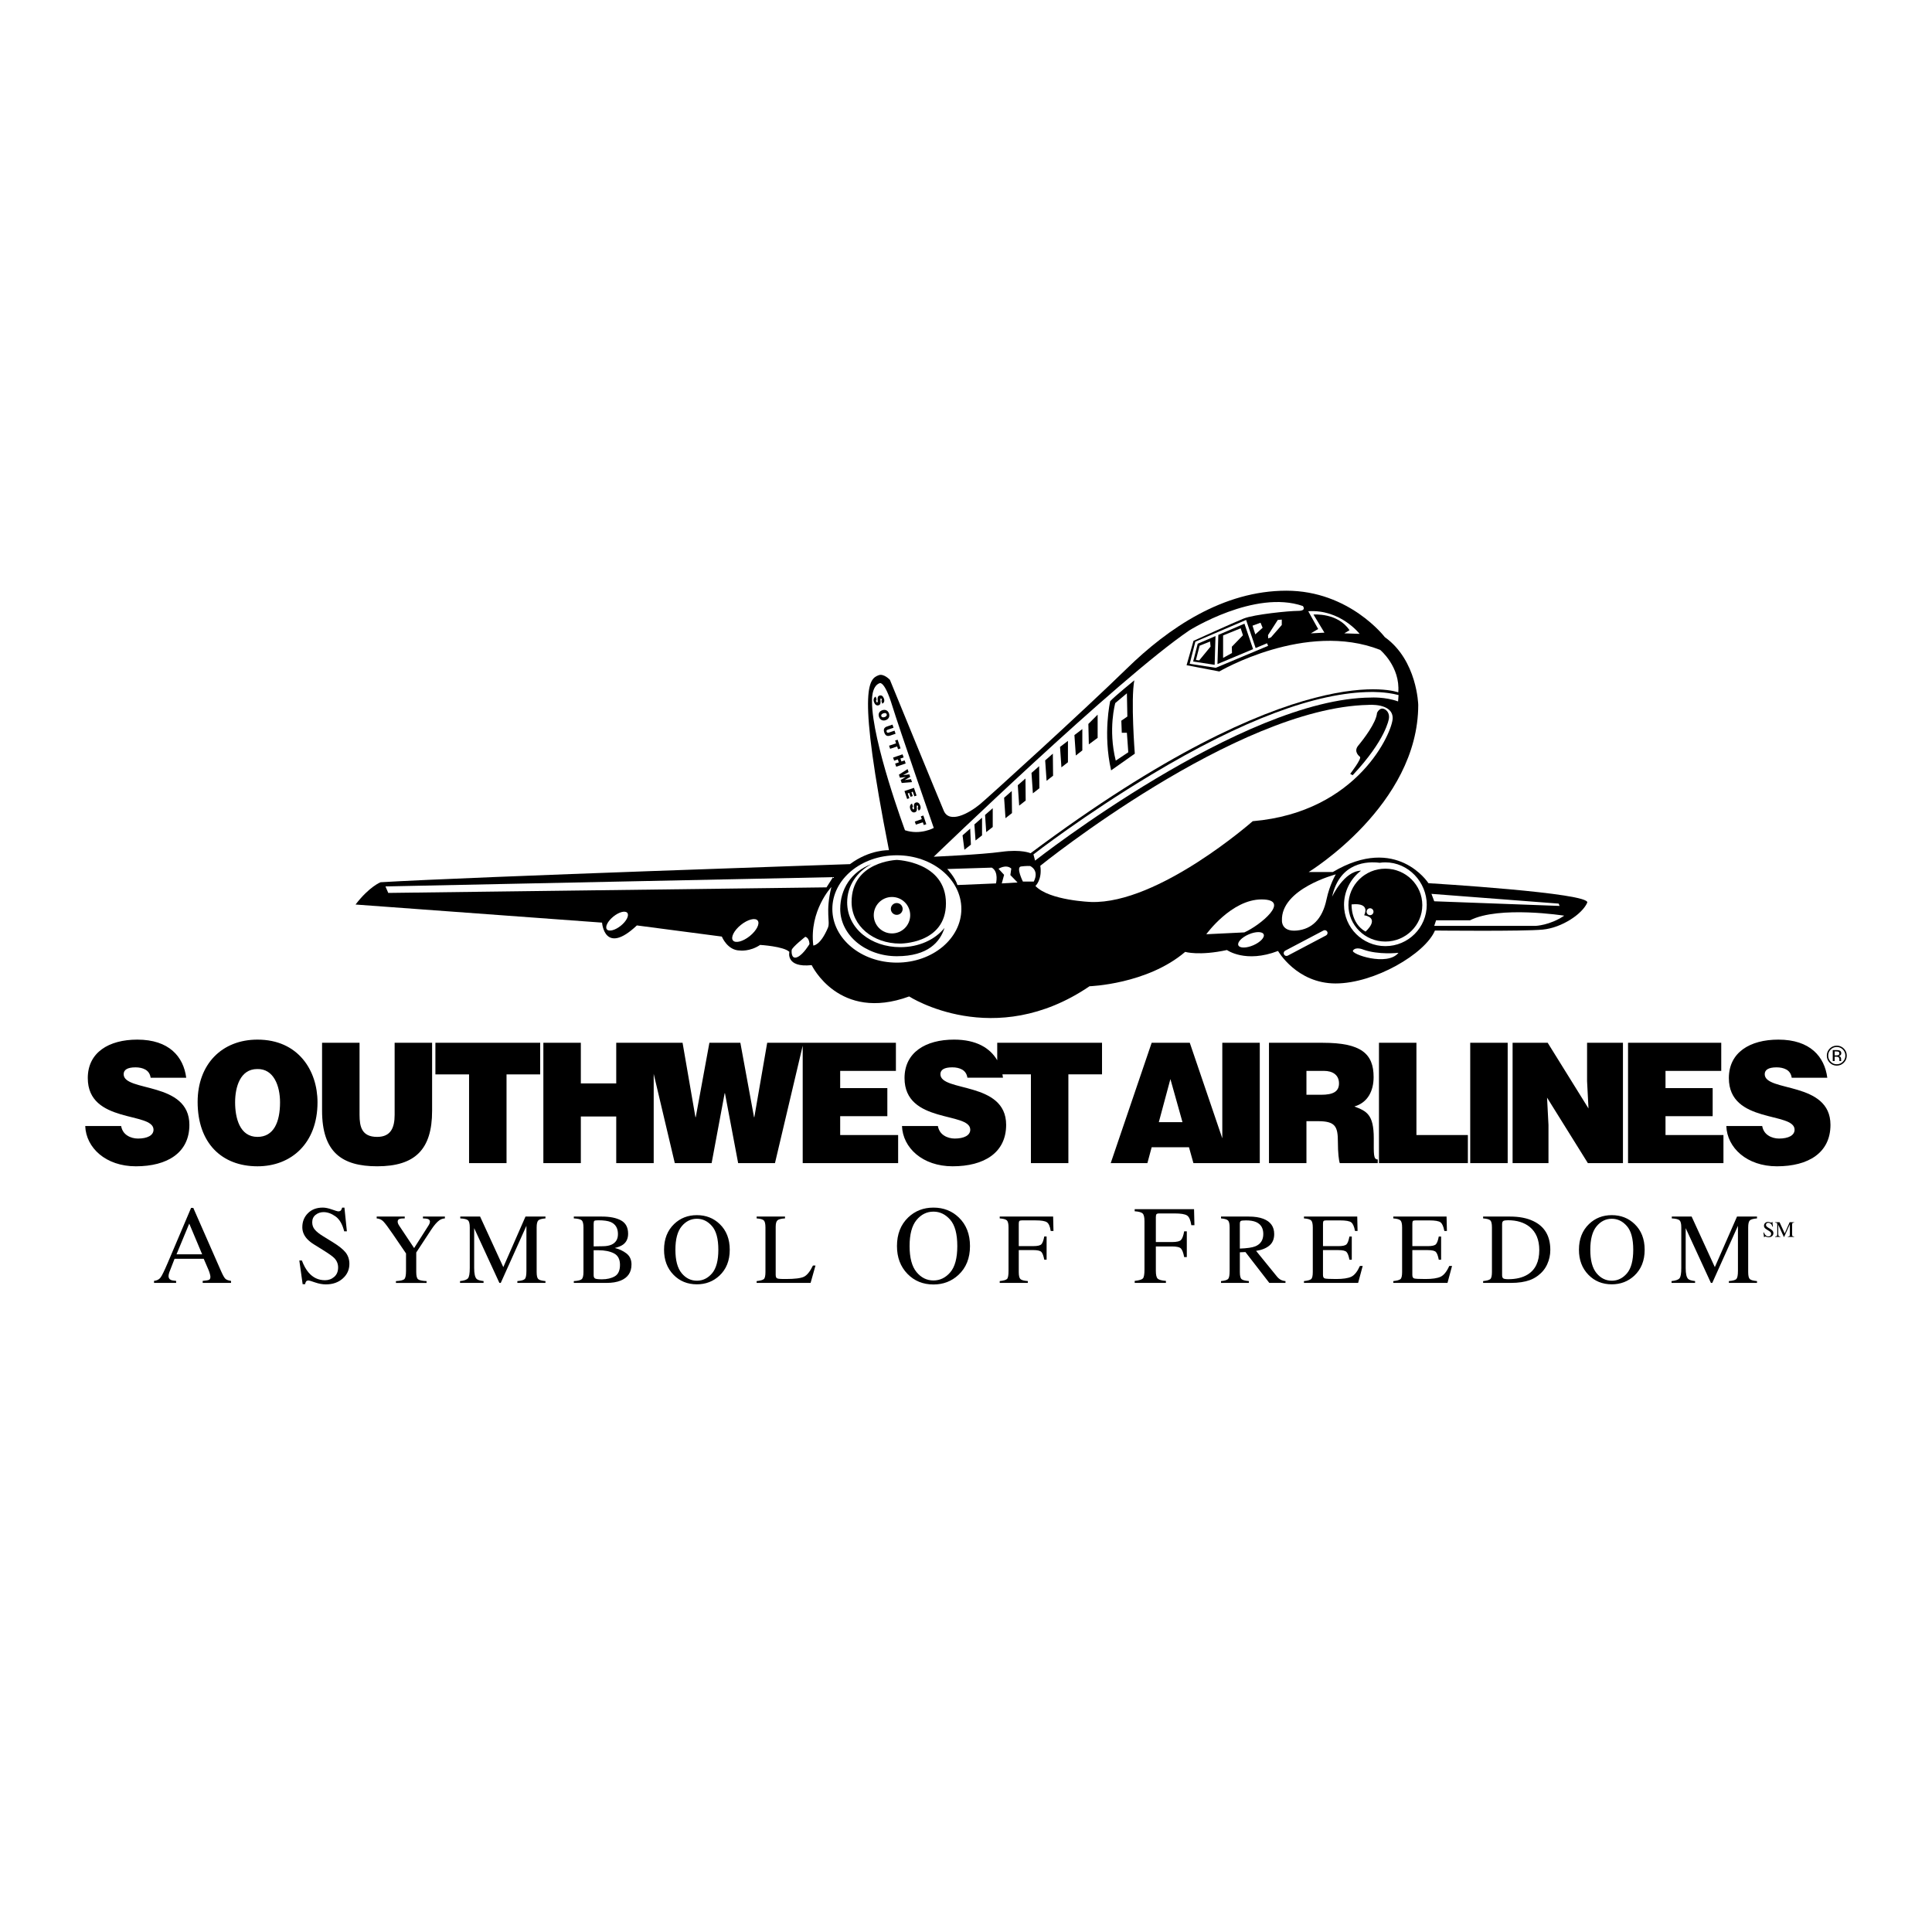
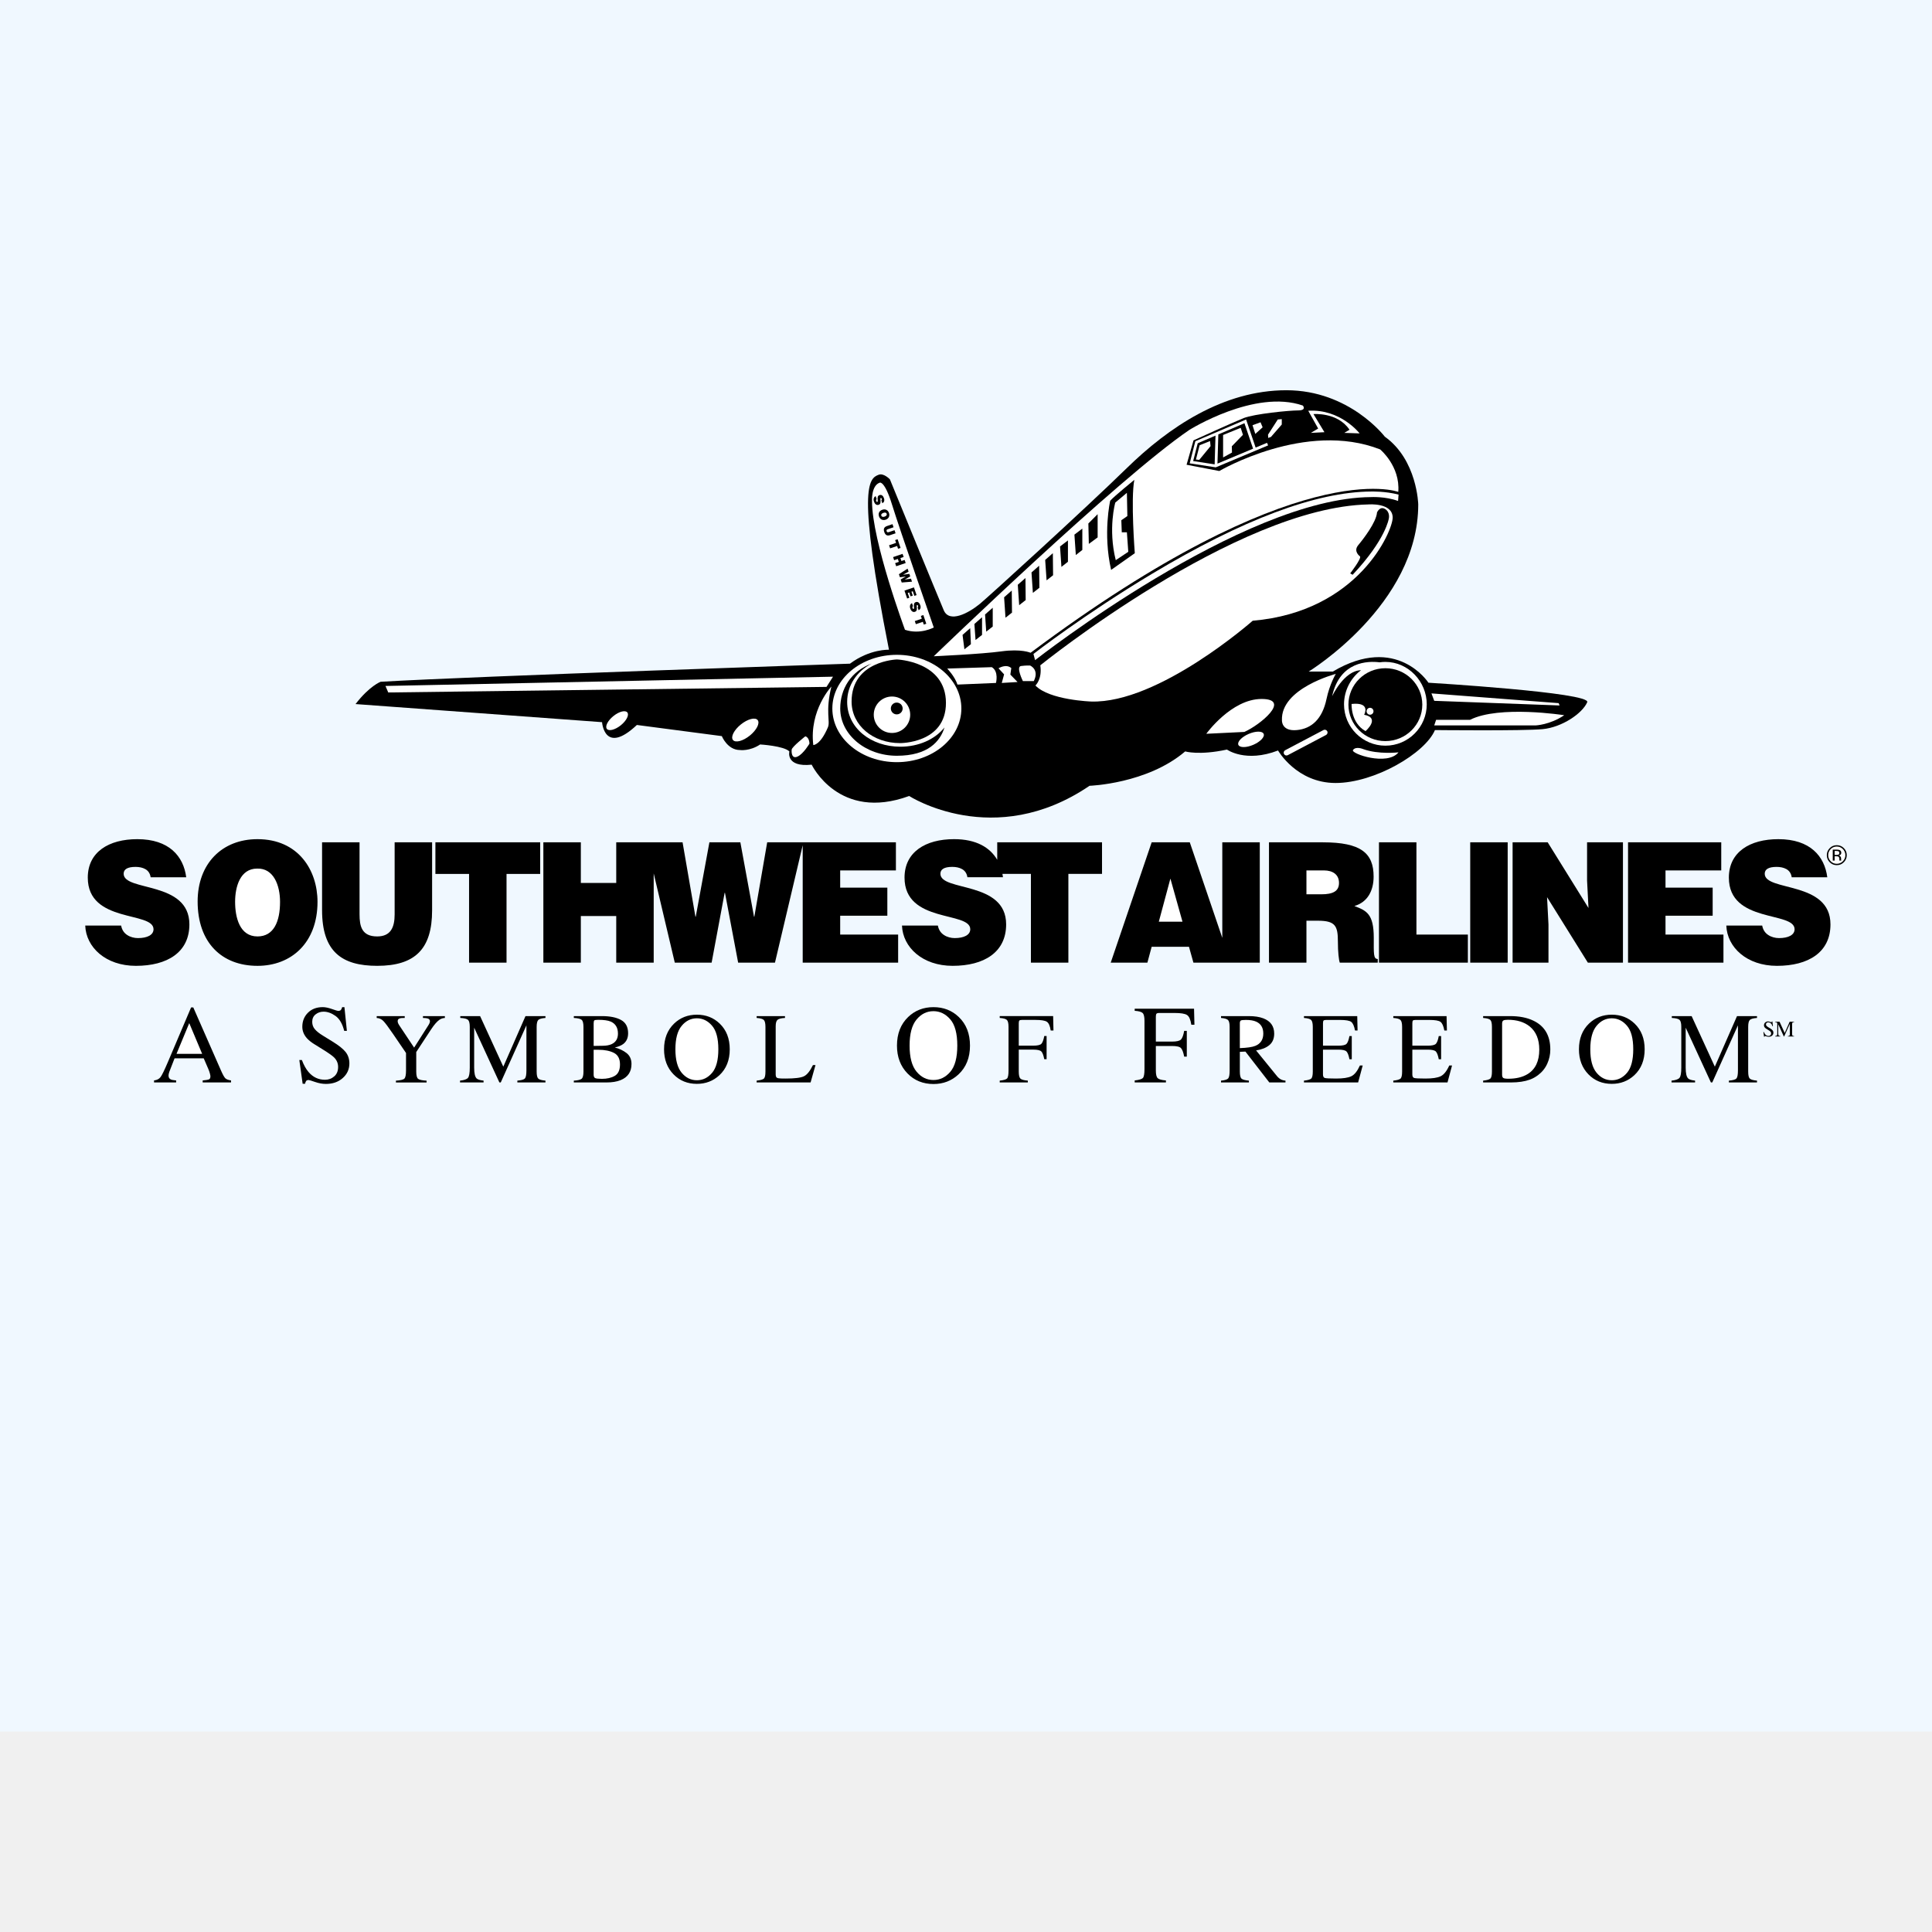
- <svg xmlns="http://www.w3.org/2000/svg" width="250" height="250" viewBox="0 0 192.756 192.756">
+ <svg xmlns="http://www.w3.org/2000/svg" width="250" height="250" viewBox="0 20 192.756 192.756">
  <g fill-rule="evenodd" clip-rule="evenodd">
-     <path fill="#fff" d="M0 0h192.756v192.756H0V0z" />
+     <path fill="#f0f8ff" d="M0 0h192.756v192.756H0V0z" />
    <path d="M150.75 127.996c.746 0 1.375-.096 1.887-.283.279-.102.551-.25.811-.445.41-.309.717-.689.92-1.139.205-.449.307-.924.307-1.422 0-1.383-.566-2.344-1.701-2.881-.629-.301-1.396-.449-2.305-.449h-2.697v.184c.371.027.611.092.719.197.107.104.16.338.16.703v4.449c0 .379-.055.613-.166.707-.111.092-.348.158-.713.197v.182h2.778zM158.475 127.184c.619.637 1.396.953 2.334.953.877 0 1.625-.287 2.244-.859.689-.643 1.035-1.504 1.035-2.59 0-1.068-.334-1.922-1.002-2.564-.615-.592-1.375-.889-2.277-.889-.898 0-1.656.295-2.271.885-.67.645-1.006 1.5-1.006 2.568-.001 1.017.314 1.849.943 2.496zM124.602 127.996v-.182c-.377-.033-.623-.098-.734-.197-.113-.1-.168-.336-.168-.707v-1.969l.557-.023 2.383 3.078h1.613v-.182a1.22 1.22 0 0 1-.488-.137 1.377 1.377 0 0 1-.383-.342l-2.061-2.535c.557-.084.998-.26 1.32-.527.324-.268.486-.65.486-1.148 0-.742-.363-1.252-1.094-1.529-.385-.146-.865-.219-1.441-.219h-2.77v.184c.361.031.596.1.701.209s.158.34.158.691v4.332c0 .418-.047.684-.141.797-.096.113-.334.189-.719.225v.182h2.781v-.001zM60.513 127.996c.558 0 1.026-.076 1.407-.23.723-.293 1.084-.83 1.084-1.611 0-.467-.163-.828-.488-1.088a3.02 3.02 0 0 0-1.178-.555c.372-.09.65-.205.835-.346.329-.244.494-.604.494-1.076 0-.627-.236-1.07-.706-1.328-.471-.258-1.106-.385-1.908-.385H57.25v.184c.403.02.665.084.784.189s.178.342.178.711v4.449c0 .375-.06.613-.178.717-.119.102-.38.166-.784.188v.182h3.263v-.001zM67.194 127.184c.619.637 1.397.953 2.335.953.876 0 1.624-.287 2.243-.859.69-.643 1.035-1.504 1.035-2.59 0-1.068-.334-1.922-1.001-2.564-.616-.592-1.375-.889-2.277-.889-.899 0-1.656.295-2.271.885-.671.645-1.006 1.5-1.006 2.568-.001 1.017.313 1.849.942 2.496zM90.538 127.094c.688.707 1.553 1.059 2.595 1.059.974 0 1.804-.318 2.492-.955.767-.713 1.151-1.672 1.151-2.877 0-1.186-.371-2.137-1.113-2.85-.684-.658-1.527-.988-2.53-.988-.999 0-1.84.328-2.524.982-.746.717-1.118 1.67-1.118 2.855-.001 1.129.348 2.055 1.047 2.774zM17.574 127.795c-.261-.021-.438-.055-.532-.098-.152-.072-.228-.203-.228-.391 0-.094.028-.223.084-.383.056-.162.229-.605.518-1.332h2.91l.461 1.068c.065.152.116.297.152.434.036.139.054.234.054.289 0 .162-.047.264-.141.307-.094.041-.304.076-.63.105v.201h2.828v-.201c-.261-.037-.446-.104-.556-.203-.111-.1-.258-.359-.442-.779l-2.769-6.303h-.217l-2.318 5.455c-.348.818-.593 1.32-.735 1.504-.144.186-.357.293-.644.326v.201h2.204v-.2h.001zM15.03 107.525c-.063-.418-.269-.668-.539-.818-.269-.148-.602-.217-.966-.217-.824 0-1.188.25-1.188.684 0 1.801 6.558.684 6.558 5.053 0 2.785-2.202 4.135-5.338 4.135-3.01 0-4.974-1.85-5.053-4.018h3.581c.079.434.3.75.617.949.301.201.697.301 1.062.301.935 0 1.553-.316 1.553-.883 0-1.818-6.559-.568-6.559-5.152 0-2.553 2.091-3.836 4.942-3.836 3.168 0 4.609 1.701 4.879 3.803H15.03v-.001zM31.678 109.977c0 4.084-2.614 6.385-5.988 6.385-3.58 0-5.972-2.334-5.972-6.42 0-3.768 2.423-6.219 5.972-6.219 4.071 0 5.988 3.086 5.988 6.254z" />
    <path d="M23.457 109.977c0 1.533.443 3.451 2.233 3.451 1.616 0 2.25-1.469 2.25-3.451 0-1.635-.633-3.369-2.281-3.318-1.696-.001-2.202 1.8-2.202 3.318z" fill="#fff" />
    <path d="M32.133 104.039h3.739v7.188c0 1.184.222 2.201 1.758 2.201 1.347 0 1.743-.9 1.743-2.201v-7.188h3.738v6.787c0 3.852-1.695 5.535-5.481 5.535-3.532 0-5.497-1.416-5.497-5.553v-6.769zM43.44 104.039h10.455v3.152h-3.358v8.854h-3.738v-8.854H43.44v-3.152zM83.825 113.244v-1.885h4.705v-2.8h-4.705v-1.717h5.56v-2.803H76.543l-1.283 7.42h-.032l-1.362-7.42h-3.089l-1.362 7.42h-.032l-1.283-7.42h-6.618v4.053H57.95v-4.053h-3.739v12.006h3.739v-4.652h3.532v4.652h3.738v-8.904l2.104 8.904h3.675l1.299-6.969h.032l1.315 6.969h3.674l2.767-11.717v11.717h9.521v-2.801h-5.782zM99.494 104.039v1.744c-.715-1.225-2.086-2.061-4.307-2.061-2.852 0-4.942 1.283-4.942 3.836 0 4.584 6.558 3.334 6.558 5.152 0 .566-.618.883-1.552.883-.364 0-.76-.1-1.061-.301-.317-.199-.539-.516-.618-.949h-3.581c.08 2.168 2.044 4.018 5.054 4.018 3.135 0 5.338-1.35 5.338-4.135 0-4.369-6.558-3.252-6.558-5.053 0-.434.364-.684 1.188-.684.364 0 .697.068.966.217.269.15.475.4.539.818h3.549a5.814 5.814 0 0 0-.055-.334h2.842v8.854h3.738v-8.854h3.357v-3.152H99.494v.001zM121.949 104.039v9.533l-3.244-9.533h-3.803l-4.086 12.006h3.659l.427-1.584h3.723l.443 1.584h6.62v-12.006h-3.739z" />
    <path fill="#fff" d="M115.615 111.959l1.156-4.301 1.206 4.301h-2.362z" />
    <path d="M130.344 111.859v4.186h-3.738v-12.006h5.385c3.803 0 5.055 1.084 5.055 3.418 0 1.385-.586 2.553-1.918 2.936 1.205.467 1.934.768 1.934 3.186 0 1.566-.047 2.1.396 2.1v.367h-3.787c-.096-.268-.189-1.033-.189-2.102 0-1.566-.254-2.084-1.996-2.084h-1.142v-.001z" />
    <path d="M130.344 109.225h1.473c1.156 0 1.775-.299 1.775-1.133 0-.852-.635-1.25-1.506-1.25h-1.742v2.383z" fill="#fff" />
    <path d="M137.58 116.045v-12.006h3.738v9.205h5.133v2.801h-8.871zM146.684 116.045v-12.006h3.738v12.006h-3.738zM158.484 110.592l-.142-2.735v-3.818h3.58v12.006h-3.5l-4.072-6.535.142 2.734v3.801h-3.58v-12.006h3.502l4.07 6.553zM162.43 116.045v-12.006h9.299v2.803h-5.561v1.717h4.705v2.8h-4.705v1.885h5.781v2.801h-9.519zM178.76 107.525c-.062-.418-.27-.668-.537-.818-.27-.148-.604-.217-.967-.217-.824 0-1.189.25-1.189.684 0 1.801 6.559.684 6.559 5.053 0 2.785-2.201 4.135-5.338 4.135-3.01 0-4.975-1.85-5.053-4.018h3.58c.078.434.301.75.617.949.301.201.697.301 1.061.301.936 0 1.553-.316 1.553-.883 0-1.818-6.557-.568-6.557-5.152 0-2.553 2.09-3.836 4.941-3.836 3.168 0 4.609 1.701 4.879 3.803h-3.549v-.001zM183.961 104.615c-.195-.193-.43-.291-.705-.291s-.51.098-.703.291-.291.43-.291.703c0 .277.096.512.289.707s.428.293.705.293c.275 0 .51-.098.705-.293.193-.195.291-.432.291-.707s-.098-.509-.291-.703z" />
    <path d="M183.861 104.711c.166.168.25.371.25.607a.836.836 0 0 1-.25.609.815.815 0 0 1-.605.254.816.816 0 0 1-.607-.254.834.834 0 0 1-.248-.609c0-.236.082-.439.248-.607a.825.825 0 0 1 .607-.252c.236 0 .437.084.605.252z" fill="#fff" />
    <path d="M182.854 105.863h.191v-.434h.152c.104 0 .174.014.215.037.068.039.104.123.104.25v.088l.004.035.002.012.004.012h.18l-.006-.016c-.006-.008-.008-.027-.01-.057s-.004-.055-.004-.08v-.08a.3.3 0 0 0-.059-.17.266.266 0 0 0-.189-.107.46.46 0 0 0 .16-.053c.07-.047.105-.119.105-.217 0-.137-.057-.229-.168-.275a.818.818 0 0 0-.299-.041h-.383v1.096h.001z" />
    <path d="M183.402 105.271a.529.529 0 0 1-.184.025h-.174v-.396h.164c.107 0 .186.014.234.041.047.027.072.08.072.16.002.085-.035.141-.112.17zM18.881 122.078l1.287 3.063h-2.556l1.269-3.063z" fill="#fff" />
    <path d="M29.864 125.76h.255c.188.498.409.896.662 1.193.442.518.99.775 1.645.775.354 0 .661-.111.92-.336s.388-.537.388-.939c0-.361-.13-.676-.391-.943-.17-.17-.528-.426-1.074-.766l-.95-.592a3.381 3.381 0 0 1-.684-.549c-.315-.35-.473-.738-.473-1.16 0-.562.187-1.029.559-1.4.373-.373.867-.561 1.482-.561.253 0 .558.062.915.188.356.125.56.188.61.188.138 0 .232-.033.285-.098a.722.722 0 0 0 .123-.277h.228l.244 2.367h-.266c-.181-.713-.472-1.211-.871-1.492-.4-.283-.795-.424-1.187-.424-.304 0-.569.09-.795.27-.227.178-.339.428-.339.746 0 .285.087.529.261.732.174.207.443.422.809.646l.977.602c.611.377 1.042.723 1.292 1.037.246.318.369.695.369 1.129 0 .582-.22 1.068-.66 1.459-.439.393-1.001.588-1.685.588-.344 0-.703-.066-1.078-.195-.375-.131-.589-.195-.643-.195-.13 0-.218.039-.264.119a.748.748 0 0 0-.089.254h-.244l-.331-2.366zM37.581 121.377h2.799v.184c-.234-.006-.411.012-.528.055s-.176.133-.176.273c0 .043.01.096.029.158.02.064.063.148.132.252l1.48 2.223 1.437-2.256c.059-.096.097-.174.115-.234a.549.549 0 0 0 .027-.137c0-.145-.077-.238-.229-.283-.092-.031-.248-.047-.469-.051v-.184h2.188v.184c-.202.012-.383.07-.542.182-.248.172-.526.494-.835.963l-1.48 2.256v1.949c0 .389.062.631.188.727s.406.156.843.178v.182h-3.058v-.182c.453-.025.733-.094.843-.203.109-.109.164-.381.164-.818v-1.738l-1.309-1.92c-.453-.662-.771-1.086-.953-1.273a.976.976 0 0 0-.665-.301v-.186h-.001zM45.897 127.996v-.182c.413-.043.679-.135.796-.281.117-.145.176-.48.176-1.008v-4.064c0-.361-.057-.598-.171-.707-.114-.107-.373-.174-.776-.193v-.184H47.9l2.315 5.045 2.213-5.045h1.993v.184c-.371.027-.61.094-.718.203-.107.109-.161.342-.161.697v4.449c0 .365.054.6.161.701.108.104.347.17.718.203v.182h-2.804v-.182c.404-.033.656-.105.755-.217.099-.113.149-.381.149-.805v-4.494l-2.56 5.697h-.137l-2.516-5.463v3.992c0 .547.08.902.239 1.068.104.107.337.182.699.221v.182h-2.349v.001z" />
    <path d="M59.375 127.559c-.098-.051-.147-.162-.147-.334v-2.492c.085.004.147.004.188.004h.291c.625 0 1.14.104 1.543.309s.606.588.606 1.148c0 .562-.173.943-.518 1.143s-.773.299-1.285.299c-.354-.001-.58-.027-.678-.077zM59.229 124.352v-2.258c0-.16.025-.256.074-.293.049-.035.177-.053.386-.053.55 0 .96.057 1.231.17.489.209.733.611.733 1.207 0 .504-.212.855-.635 1.051-.222.1-.5.154-.835.16l-.954.016zM68.008 122.352c.415-.504.922-.756 1.521-.756.58 0 1.081.242 1.504.729.424.484.636 1.273.636 2.363 0 1.078-.209 1.863-.628 2.354-.419.49-.923.734-1.512.734-.602 0-1.11-.252-1.524-.754-.414-.504-.62-1.281-.62-2.334 0-1.055.207-1.834.623-2.336z" fill="#fff" />
    <path d="M75.49 127.996v-.182c.368-.039.606-.105.716-.197.109-.094.163-.328.163-.707v-4.449c0-.355-.054-.588-.161-.697s-.347-.176-.718-.203v-.184h2.829v.184c-.369.02-.615.08-.74.182s-.188.318-.188.65v4.807c0 .111.019.197.056.262.037.062.12.104.247.119.075.01.154.016.237.02.083.004.238.006.466.006.889 0 1.49-.074 1.802-.221.313-.146.616-.521.909-1.123h.254l-.489 1.734H75.49v-.001z" />
    <path d="M91.441 121.723c.461-.559 1.025-.838 1.691-.838.644 0 1.201.27 1.672.809.47.539.706 1.416.706 2.627 0 1.199-.233 2.07-.698 2.613-.465.545-1.025.818-1.68.818-.669 0-1.234-.281-1.693-.84-.46-.559-.689-1.422-.689-2.592 0-1.172.23-2.037.691-2.597z" fill="#fff" />
    <path d="M99.742 127.996v-.182c.395-.043.639-.115.736-.217.096-.104.143-.371.143-.805v-4.332c0-.355-.053-.588-.16-.697s-.348-.176-.719-.203v-.184h5.33l.033 1.436h-.277c-.068-.459-.197-.75-.387-.873-.188-.121-.561-.182-1.117-.182h-1.369c-.133 0-.219.021-.256.068-.037.045-.057.135-.057.268v2.232h1.445c.428 0 .699-.062.816-.189s.211-.385.283-.771h.234v2.314h-.234c-.074-.387-.17-.645-.287-.77s-.389-.188-.812-.188h-1.445v2.188c0 .369.057.604.168.707.113.102.357.168.736.197v.182h-2.804v.001zM113.209 127.996v-.201c.438-.047.711-.129.816-.242.107-.113.16-.412.16-.893v-4.814c0-.395-.059-.652-.178-.773s-.385-.197-.799-.225v-.207h5.922l.039 1.596h-.311c-.076-.51-.219-.834-.428-.969-.211-.137-.625-.203-1.244-.203h-1.52c-.148 0-.242.025-.285.076-.041.051-.062.15-.062.297v2.482h1.607c.475 0 .775-.072.906-.213s.236-.426.314-.857h.262v2.572h-.262c-.082-.43-.189-.715-.32-.854-.129-.141-.43-.209-.9-.209h-1.607v2.432c0 .408.062.67.188.783.125.115.398.188.818.221v.201h-3.116z" />
    <path d="M123.699 122.104c0-.15.031-.244.094-.285.064-.041.238-.061.521-.061.42 0 .756.057 1.012.17.475.213.713.607.713 1.188 0 .602-.266 1.012-.797 1.23-.309.125-.824.199-1.543.225v-2.467z" fill="#fff" />
    <path d="M130.096 127.996v-.182c.369-.039.607-.105.717-.197.109-.094.164-.328.164-.707v-4.449c0-.355-.055-.588-.162-.697s-.348-.176-.719-.203v-.184h5.316l.033 1.436h-.254c-.084-.443-.211-.73-.381-.859-.17-.131-.547-.195-1.133-.195h-1.359c-.146 0-.236.023-.27.07-.035.047-.053.137-.053.266v2.232h1.539c.428 0 .699-.062.816-.189s.211-.385.283-.771h.234v2.314h-.234c-.074-.387-.172-.645-.289-.77s-.387-.188-.811-.188h-1.539v2.477c0 .199.062.316.189.352.125.035.5.055 1.125.055.678 0 1.178-.074 1.5-.223s.611-.508.869-1.078h.279l-.455 1.691h-5.405v-.001zM139.01 127.996v-.182c.367-.039.605-.105.715-.197.109-.094.164-.328.164-.707v-4.449c0-.355-.055-.588-.162-.697s-.346-.176-.717-.203v-.184h5.314l.035 1.436h-.256c-.084-.443-.211-.73-.381-.859-.17-.131-.547-.195-1.133-.195h-1.357c-.146 0-.238.023-.271.07-.035.047-.051.137-.051.266v2.232h1.539c.426 0 .697-.062.814-.189s.213-.385.283-.771h.234v2.314h-.234c-.074-.387-.17-.645-.287-.77s-.389-.188-.811-.188h-1.539v2.477c0 .199.062.316.188.352s.5.055 1.127.055c.676 0 1.176-.074 1.498-.223s.613-.508.871-1.078h.277l-.453 1.691h-5.407v-.001z" />
    <path d="M149.865 122.139c0-.166.041-.273.121-.322.078-.049.232-.074.457-.074.9 0 1.625.223 2.174.664.637.518.957 1.291.957 2.316 0 1.15-.387 1.961-1.162 2.438-.506.309-1.148.465-1.93.465-.252 0-.418-.027-.496-.078-.08-.053-.121-.16-.121-.322v-5.087zM159.287 122.352c.416-.504.924-.756 1.521-.756.58 0 1.082.242 1.506.729.424.484.635 1.273.635 2.363 0 1.078-.209 1.863-.627 2.354-.42.49-.924.734-1.514.734-.602 0-1.109-.252-1.523-.754-.414-.504-.621-1.281-.621-2.334 0-1.055.209-1.834.623-2.336z" fill="#fff" />
    <path d="M166.77 127.996v-.182c.414-.043.68-.135.797-.281.117-.145.176-.48.176-1.008v-4.064c0-.361-.057-.598-.172-.707-.113-.107-.373-.174-.775-.193v-.184h1.979l2.314 5.045 2.213-5.045h1.994v.184c-.371.027-.611.094-.719.203s-.16.342-.16.697v4.449c0 .365.053.6.16.701.107.104.348.17.719.203v.182h-2.805v-.182c.404-.033.656-.105.754-.217.1-.113.15-.381.15-.805v-4.494l-2.561 5.697h-.137l-2.516-5.463v3.992c0 .547.08.902.24 1.068.104.107.336.182.697.221v.182h-2.348v.001zM175.934 122.963h.051c.037.1.082.18.133.238a.412.412 0 0 0 .328.156c.07 0 .133-.023.184-.068.053-.045.078-.107.078-.188a.26.26 0 0 0-.078-.189 1.378 1.378 0 0 0-.215-.152l-.189-.119a.575.575 0 0 1-.137-.109.334.334 0 0 1-.096-.232c0-.111.037-.205.113-.279a.398.398 0 0 1 .295-.111.58.58 0 0 1 .184.037c.07.025.111.037.121.037.029 0 .047-.006.059-.02a.14.14 0 0 0 .023-.055h.045l.051.473h-.055c-.035-.143-.094-.242-.174-.299s-.158-.084-.236-.084a.255.255 0 0 0-.16.053.183.183 0 0 0-.068.15c0 .057.018.105.053.146s.09.084.162.129l.195.119a.972.972 0 0 1 .258.209.345.345 0 0 1 .074.225c0 .117-.043.215-.131.293s-.201.117-.338.117a.68.68 0 0 1-.215-.039.76.76 0 0 0-.129-.039c-.027 0-.043.008-.053.023s-.016.033-.018.051H176l-.066-.473zM177.102 123.41v-.041c.092-.01.15-.029.178-.062.025-.031.039-.105.039-.223v-.904c0-.08-.014-.133-.039-.156-.025-.025-.082-.039-.172-.043v-.041h.439l.514 1.121.492-1.121h.443v.041c-.082.006-.135.02-.16.045-.023.023-.035.076-.035.154v.988c0 .082.012.135.035.156.025.023.078.039.16.045v.041h-.623v-.041c.09-.006.145-.023.168-.047.021-.025.033-.086.033-.18v-.998l-.57 1.266h-.029l-.559-1.215v.889c0 .121.018.199.053.236.023.025.074.041.154.049v.041h-.521zM63.541 92.33l8.476 1.112s.556 1.389 1.807 1.389c0 0 .973.139 2.015-.556 0 0 2.362.139 2.918.695 0 0-.417 1.599 2.224 1.321 0 0 2.709 5.697 9.727 3.125 0 0 8.454 5.467 17.995-1.018 0 0 5.744-.186 9.543-3.429 0 0 1.389.417 4.168-.185 0 0 1.854 1.343 5.096.093 0 0 1.852 3.242 5.742 3.242s8.939-2.964 9.912-5.28c0 0 8.801.093 10.746-.092 1.945-.186 3.973-1.58 4.447-2.687.416-.973-15.842-1.945-15.842-1.945s-3.148-4.91-9.541-1.112h-2.408s10.932-6.669 10.932-16.675c0 0-.094-4.446-3.336-6.762 0 0-3.52-4.632-9.818-4.632-6.301 0-11.766 3.706-15.936 7.781-4.168 4.076-13.854 12.882-14.637 13.525-1.165.957-3.056 1.945-3.612.648-.555-1.297-5.373-13.062-5.373-13.062s-.604-.648-1.112-.463c-1.019.371-2.177 1.296 1.019 17.462 0 0-1.899-.092-3.891 1.39 0 0-37.38 1.25-46.829 1.806 0 0-1.112.417-2.501 2.224l24.596 1.806c-.001.001.23 3.336 3.473.279z" />
    <path fill="#fff" d="M83.11 87.513l-44.651.926.278.648 43.725-.555.648-1.019zM61.198 91.443c.562-.455 1.185-.618 1.39-.364.204.253-.086.827-.649 1.281-.563.454-1.186.617-1.39.364-.205-.253.085-.826.649-1.281zM73.913 92.282c.68-.549 1.432-.746 1.679-.44.247.306-.104.999-.784 1.548-.681.549-1.432.746-1.679.44-.247-.307.104-.999.784-1.548zM80.343 93.464s-1.32 1.042-1.355 1.32c-.034.278 0 .973.591.695s1.181-1.286 1.181-1.286 0-.624-.417-.729zM82.948 88.497s-2.223 2.362-1.806 5.836c0 0 .694.035 1.459-1.771.26-.616-.278-1.529.347-4.065zM89.479 85.331c-3.554 0-6.436 2.397-6.436 5.355s2.882 5.355 6.436 5.355c3.555 0 6.436-2.398 6.436-5.355s-2.881-5.355-6.436-5.355z" />
    <path d="M89.479 85.795s4.898.166 4.898 4.334c0 4.064-4.585 4.011-4.585 4.011-2.686 0-4.829-1.762-4.829-4.149 0-4.065 4.516-4.196 4.516-4.196z" />
    <path d="M89.479 95.402c-3.12 0-5.649-2.111-5.649-4.716 0-1.937 1.054-3.711 3.134-4.483-1.469.777-2.443 2.156-2.443 3.823 0 2.605 2.376 4.473 5.306 4.473 1.835 0 3.452-.732 4.405-1.92-.429 1.377-1.624 2.823-4.753 2.823z" />
    <path d="M93.162 82.603s-1.343.741-2.872.231c0 0-3.289-8.847-3.289-12.83 0 0-.093-1.575.787-1.853 0 0 .48-.177 1.204 2.176.742 2.41 4.17 12.276 4.17 12.276zM143.279 91.82l-.186.556h10.098s1.436-.046 2.871-1.019c0 0-6.484-1.019-9.402.463h-3.381zM142.816 89.18l.278.741 12.506.463-.094-.231-12.69-.973zM120.352 93.21s2.5-3.474 5.512-3.474c3.01 0-.139 2.594-1.715 3.289l-3.797.185zM125.047 94.307c.697-.302 1.158-.79 1.029-1.088-.131-.299-.801-.296-1.498.006s-1.156.789-1.027 1.088.801.296 1.496-.006zM133.273 87.235s-5.512 1.436-5.373 4.632c0 0-.064 1.118 1.482.973 1.482-.139 2.547-1.112 2.965-3.104.309-1.476.926-2.501.926-2.501zM139.527 95.062s-1.992.232-3.521-.324c0 0-.729-.316-1.018.093-.254.357 3.428 1.621 4.539.231zM138.219 86.038c-.193 0-.383.015-.57.042-1.154-.145-3.977-.119-4.744 3.39 0 0 1.176-2.564 2.883-2.603a4.294 4.294 0 0 0-1.695 3.402 4.127 4.127 0 0 0 8.254 0c0-2.278-1.849-4.231-4.128-4.231zM128.482 95.343l3.82-2.015a.277.277 0 1 0-.258-.491l-3.822 2.014a.278.278 0 0 0-.115.376.277.277 0 0 0 .375.116z" fill="#fff" />
    <path d="M138.219 93.939c2.035 0 3.684-1.628 3.684-3.636s-1.648-3.635-3.684-3.635-3.686 1.627-3.686 3.635 1.651 3.636 3.686 3.636z" />
    <path d="M134.848 90.234s-.104 1.876 1.391 2.71c0 0 1.529-1.32-.139-1.633 0 0 .728-1.286-1.252-1.077z" fill="#fff" />
    <path d="M136.689 91.307a.345.345 0 1 0-.001-.69.345.345 0 0 0 .001.69zM93.162 85.475s18.342-17.717 25.499-22.581c0 0 6.531-4.099 11.324-2.432 0 0 .418.486-.486.486-.902 0-4.377.348-5.418.764-1.043.417-5.004 2.224-5.004 2.224l-.693 2.432 3.266.625s8.615-5.072 16.049-2.154c0 0 2.016 1.667 1.807 4.238 0 0-10.006-3.891-36.686 16.05 0 0-.902-.417-2.918-.139-2.015.278-6.74.487-6.74.487z" fill="#fff" />
    <path d="M103.791 86.378s19.523-15.771 32.725-16.05c0 0 2.432-.208 2.432 1.32 0 1.32-3.404 9.379-13.965 10.283 0 0-9.379 8.268-16.119 8.06 0 0-4.168-.139-5.559-1.598 0 0 .695-.625.486-2.015z" fill="#fff" />
    <path d="M138.566 71.718s-.279 2.084-3.613 5.628l-.244-.139s1.182-1.528.973-1.702c0 0-.693-.486-.174-1.111.521-.625 1.807-2.293 1.877-3.266 0 0 .277-.66.799-.348.527.317.382.938.382.938z" />
    <path d="M94.505 86.702s.764.788 1.019 1.598l3.845-.162s.301-1.158-.418-1.575l-4.446.139zM102.773 86.401s.949.394.369 1.552h-1.088s-.717-1.436-.186-1.505c.534-.07.905-.047.905-.047zM99.623 86.679s.74-.486 1.273-.023l-.092.648.717.741-1.574.093.232-.857-.556-.602zM139.535 69.346c-1.357-.35-2.656-.304-2.73-.307-5.48.029-12.844 2.797-21.9 8.229-6.729 4.036-11.746 7.935-11.797 7.976l.162.619c.205-.162 20.709-16.199 33.525-16.268 0 0 1.406-.083 2.691.386l.049-.635zM126.412 64.179l-1.137.476-.951-2.804-5.064 2.17-.565 2.207 2.6.399 5.225-2.192-.108-.256z" fill="#fff" />
    <path d="M119.496 64.222l1.775-.761-.085 2.868-2.145-.329.455-1.778zM121.467 66.254l.086-2.913 2.605-1.117.862 2.539-3.553 1.491z" />
    <path fill="#fff" d="M120.727 64.006l-1.041.416-.366 1.425.33.035 1.129-1.373-.052-.503zM122.029 63.398v2.241l.887-.487-.018-.625 1.112-1.147-.225-.694-1.756.712zM125.764 62.13l-.799.295.277.868.731-.66-.209-.503zM126.529 63.693l.278-.104 1.076-1.234v-.538l-.399.035-.972 1.511.017.33zM131.514 62.755l-.729.434 1.354-.069-1.094-1.807s2.414-.208 3.596 1.563l-.521.312 1.529.052s-1.912-2.467-5.125-2.258l.99 1.773z" />
    <path d="M113.172 67.874s-1.992 1.621-2.408 2.084c0 0-.742 3.243.092 6.902l2.363-1.667c0-.001-.418-5.374-.047-7.319z" />
    <path d="M112.43 69.17l-1.158.973s-.74 2.594.047 5.744l1.25-.833-.139-1.945h-.51l-.045-1.205.602-.417-.047-2.317z" fill="#fff" />
    <path d="M108.586 72.228l.047 2.037.879-.648v-2.316l-.926.927zM107.984 72.737l-.789.602.141 2.038.648-.509v-2.131zM106.549 73.918l-.789.602.138 2.038.651-.509v-2.131zM105.043 75.192l-.766.672.141 2.038.648-.51-.023-2.2zM103.676 76.442l-.764.672.139 2.038.648-.509-.023-2.201zM102.311 77.67l-.766.671.139 2.038.648-.509-.021-2.2zM100.943 78.92l-.763.672.138 2.038.649-.509-.024-2.201zM99.045 80.634l-.766.672.117 1.714.649-.51v-1.876zM97.979 81.583l-.764.672.115 1.599.649-.51v-1.761zM96.797 82.672l-.763.672.185 1.436.648-.509-.07-1.599zM87.93 69.915a.09.09 0 0 0 .049-.067.182.182 0 0 0-.01-.085c-.023-.069-.053-.092-.087-.081-.142.048.13.563-.214.68-.22.074-.388-.072-.476-.333-.084-.25.006-.462.175-.526l.101.297a.117.117 0 0 0-.058.077.184.184 0 0 0 .006.096c.026.078.068.12.113.105.144-.049-.14-.56.222-.682.201-.068.361.071.441.308.089.263-.005.428-.163.506l-.099-.295zM88.371 71.849c-.322.109-.577-.046-.672-.326-.101-.297.016-.559.338-.667.298-.101.559.035.659.329.114.338-.076.579-.325.664z" />
    <path d="M88.139 71.167c-.121.042-.259.129-.209.278.045.134.179.147.335.095.129-.044.248-.143.198-.278-.047-.142-.204-.136-.324-.095z" fill="#fff" />
    <path d="M89.044 72.295l.105.311-.567.192c-.093.031-.167.077-.124.205.038.112.12.121.223.086l.566-.192.105.31-.535.181c-.304.103-.484.007-.591-.307-.099-.293-.042-.494.283-.604l.535-.182zM89.555 73.8l.294.868-.249.084-.094-.279-.698.236-.105-.31.698-.236-.094-.279.248-.084zM89.104 75.581l.946-.321.106.311-.32.108.1.293.319-.108.105.31-.946.321-.106-.311.367-.124-.099-.293-.367.125-.105-.311zM90.267 77.822l.001.003.621-.092.102.3-1.027.085-.103-.305.513-.295-.001-.002-.586.078-.103-.305.866-.556.102.3-.549.304.001.003.623-.085.087.256-.547.311zM90.239 78.923l.946-.32.261.771-.22.075-.157-.461-.135.046.132.39-.221.075-.133-.391-.148.051.163.479-.221.075-.267-.79zM91.553 80.591c.031-.017.045-.041.049-.067s0-.056-.01-.086c-.023-.068-.053-.092-.087-.08-.142.048.131.562-.214.679-.219.074-.388-.073-.476-.333-.084-.25.006-.462.175-.526l.101.297a.114.114 0 0 0-.058.077.186.186 0 0 0 .006.096c.026.078.068.12.113.105.143-.049-.14-.56.222-.682.201-.068.361.07.441.307.089.263-.004.428-.163.507l-.099-.294zM92.123 81.364l.293.868-.249.084-.094-.278-.698.236-.105-.311.698-.236-.094-.278.249-.085z" />
    <path d="M88.993 93.128a1.818 1.818 0 1 0 0-3.636 1.818 1.818 0 0 0 0 3.636z" fill="#fff" />
    <path d="M89.445 91.275a.59.59 0 1 0 0-1.179.59.59 0 0 0 0 1.179z" />
  </g>
</svg>
